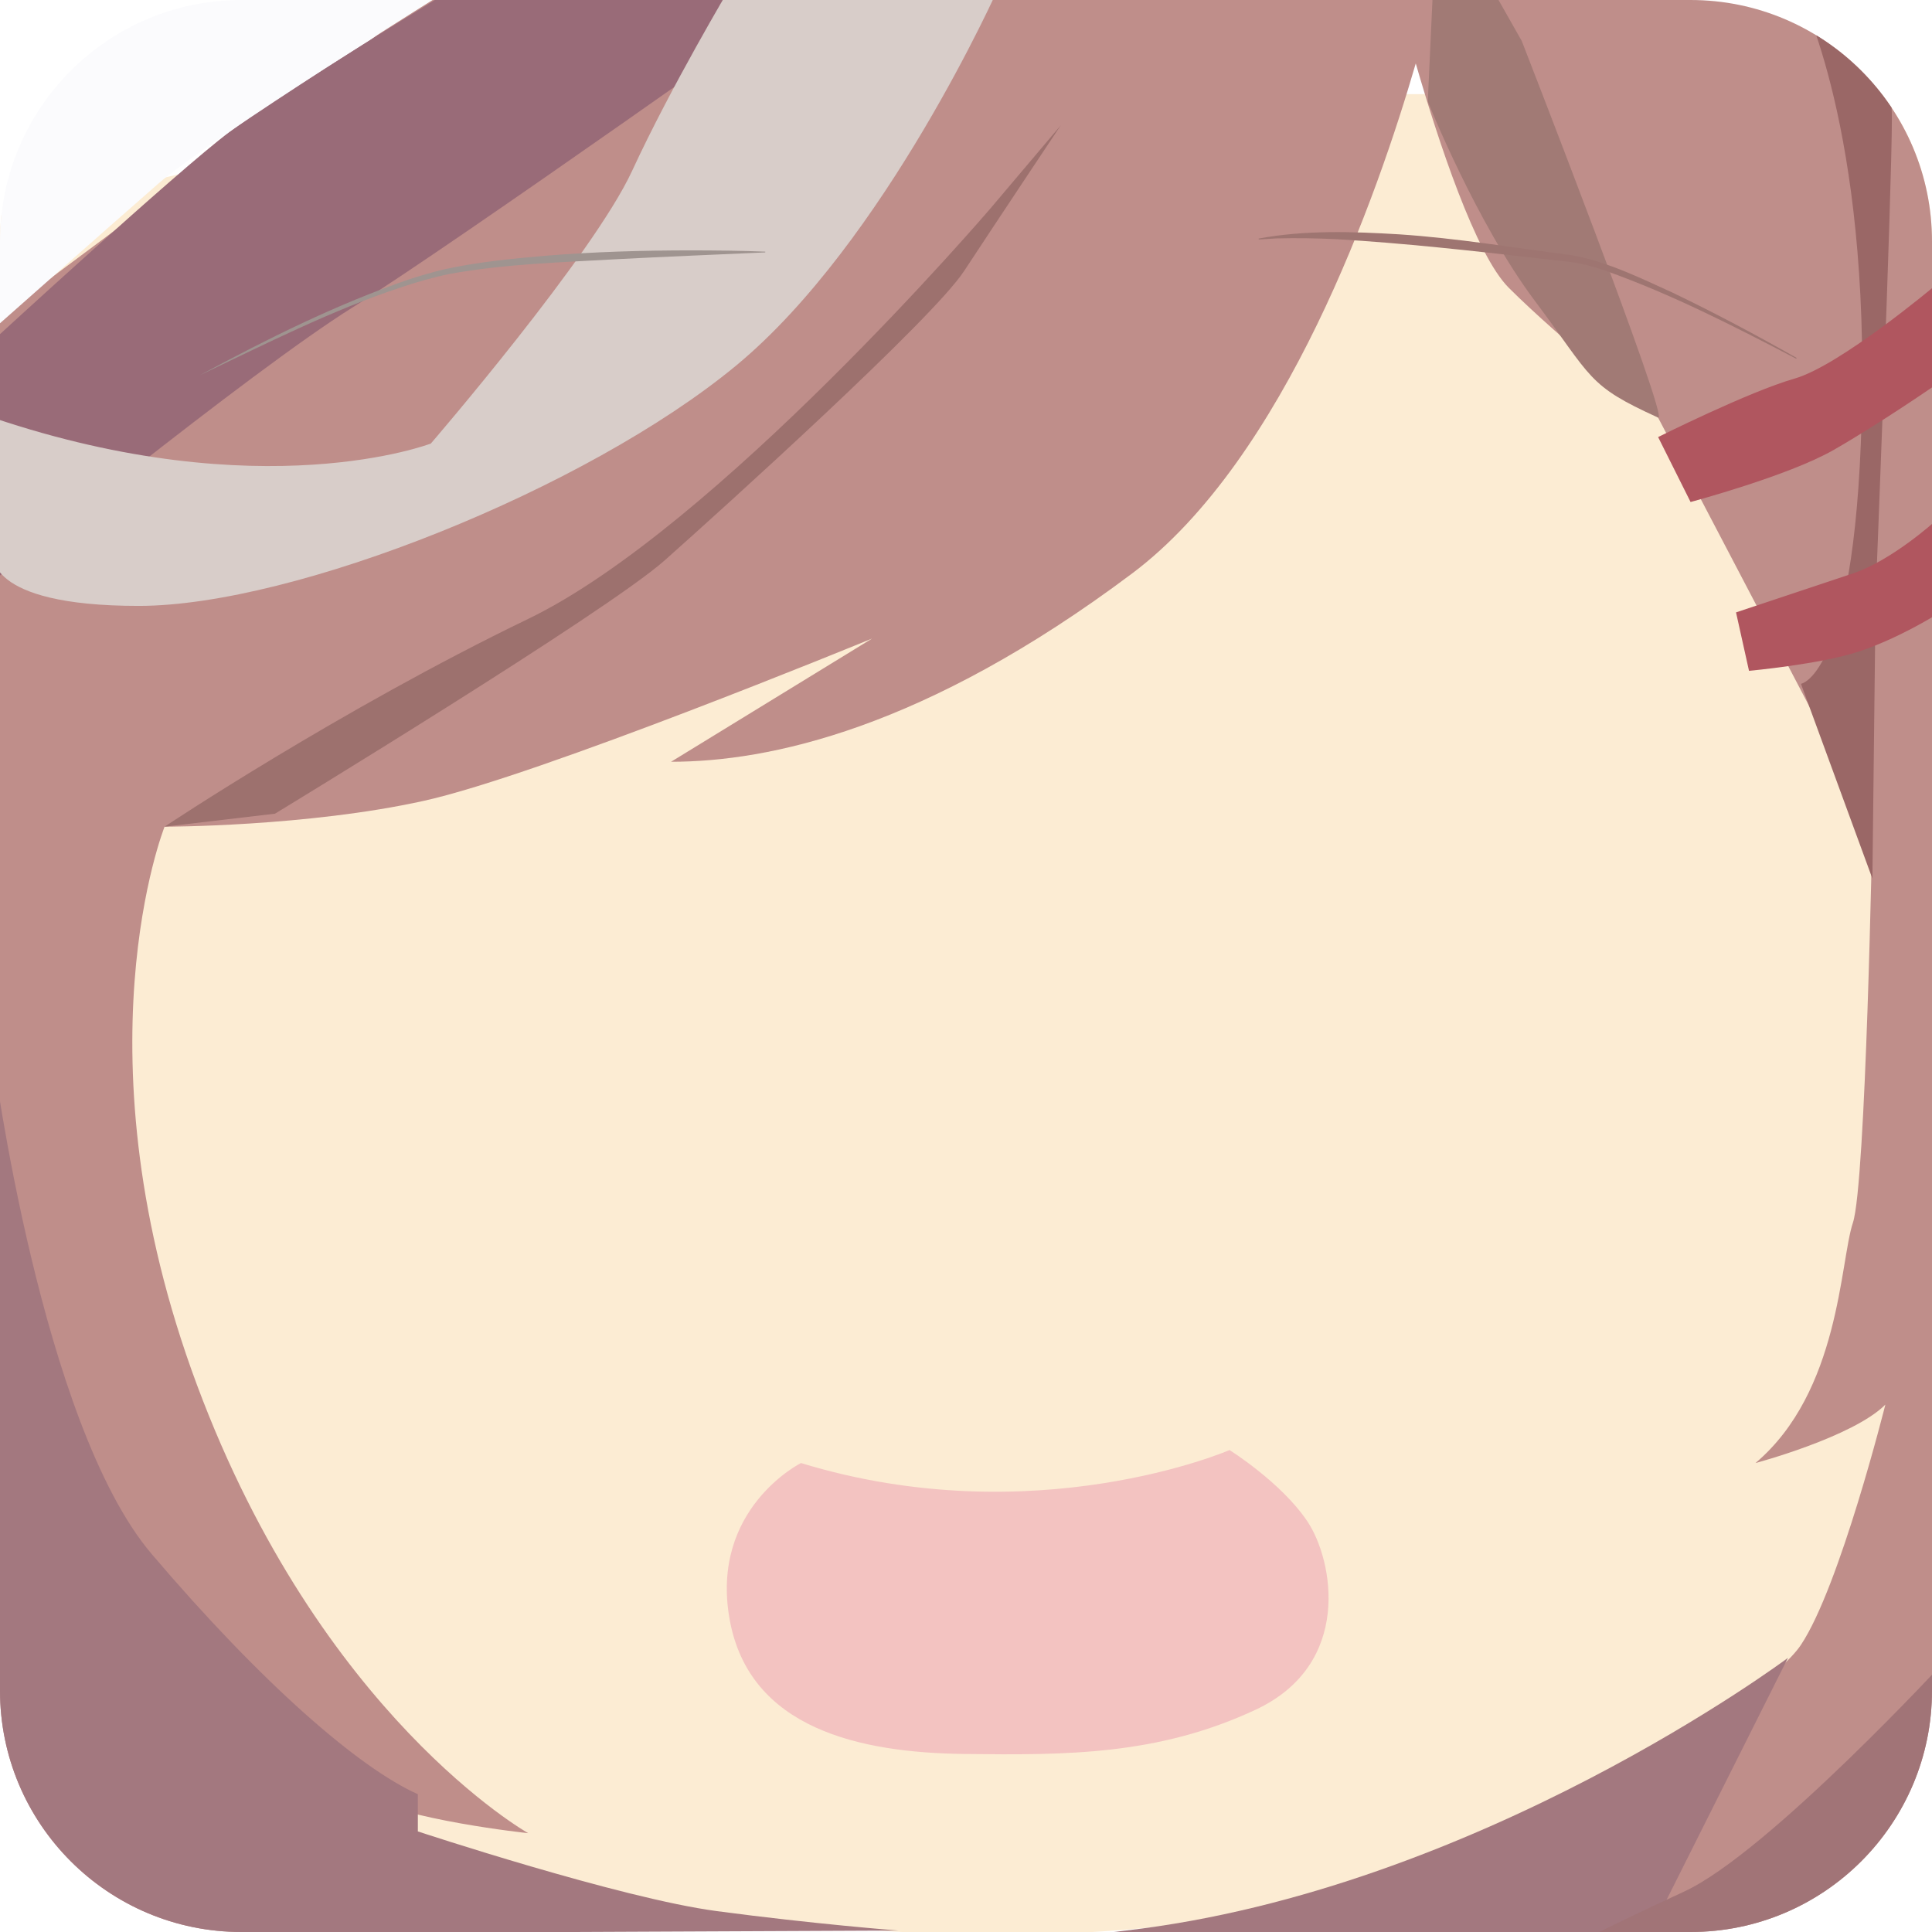
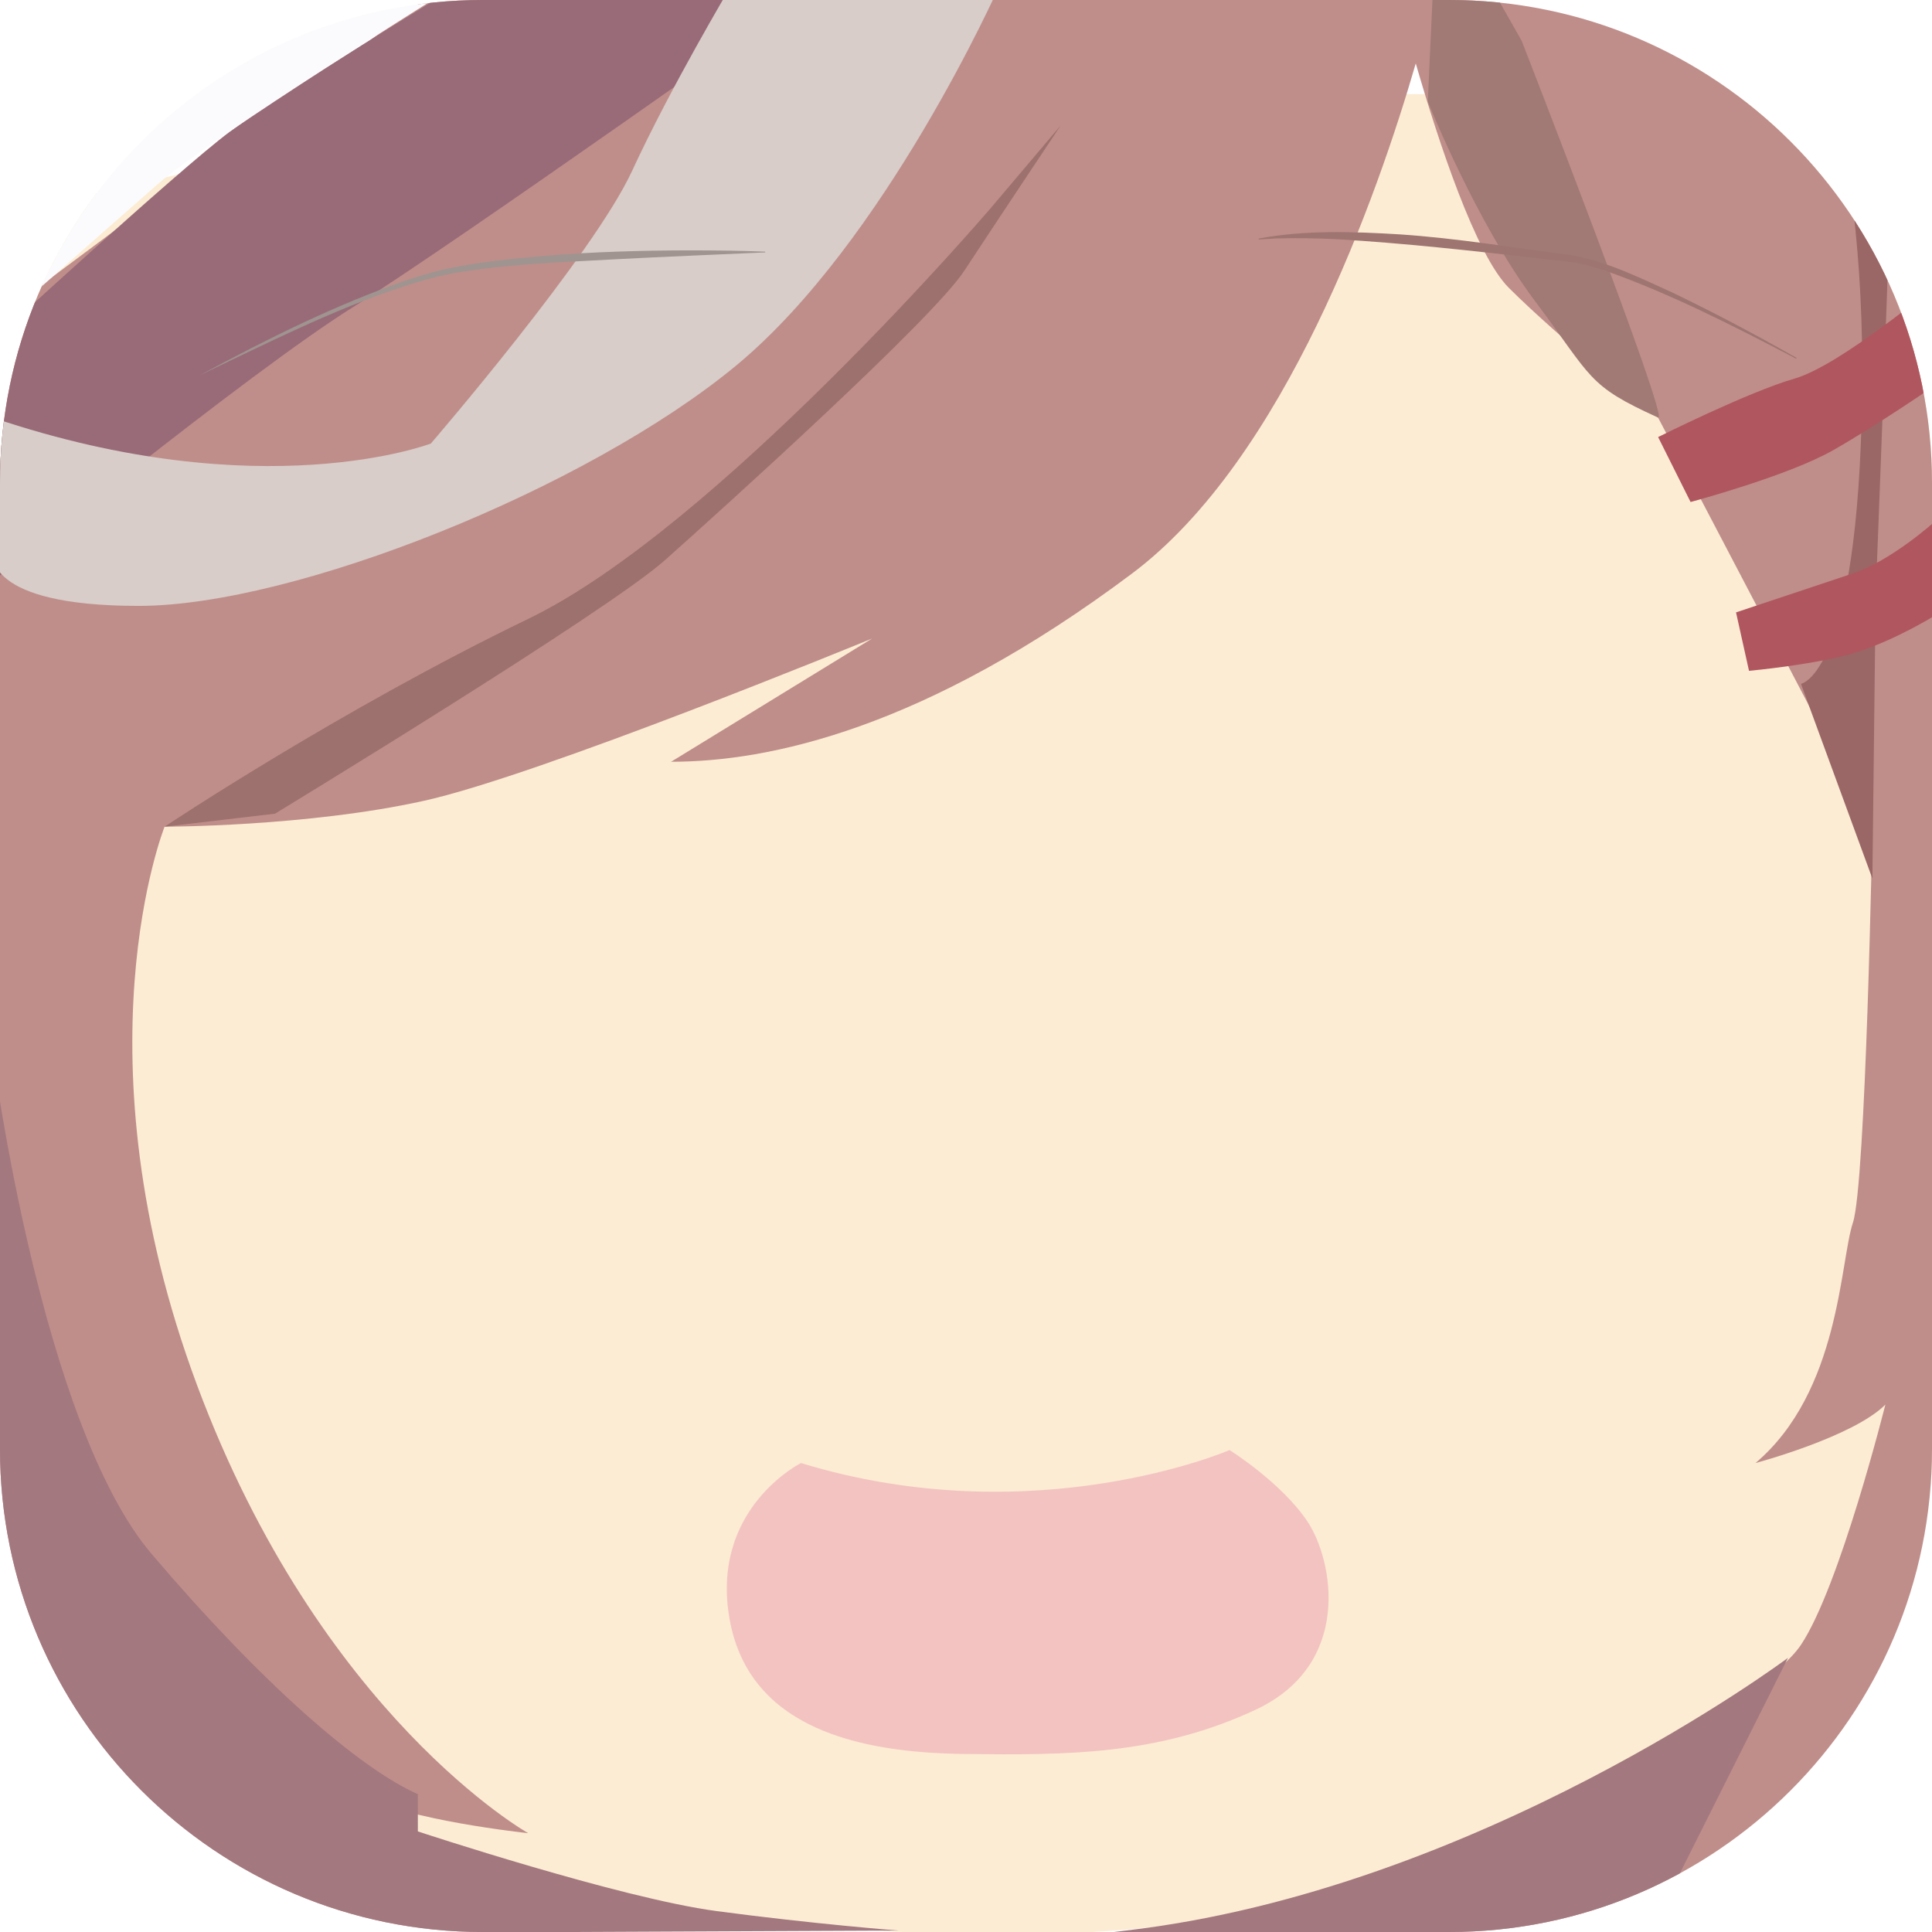
- <svg xmlns="http://www.w3.org/2000/svg" id="_图层_2" data-name="图层 2" viewBox="0 0 1024 1024">
+ <svg xmlns="http://www.w3.org/2000/svg" id="a" viewBox="0 0 1024 1024">
  <defs>
-     <style>
-       .cls-1 {
-         fill: #9f9490;
-       }
- 
-       .cls-1, .cls-2, .cls-3, .cls-4, .cls-5, .cls-6, .cls-7, .cls-8, .cls-9, .cls-10, .cls-11, .cls-12, .cls-13, .cls-14, .cls-15, .cls-16 {
-         stroke-width: 0px;
-       }
- 
-       .cls-2 {
-         fill: #fbfbfd;
-       }
- 
-       .cls-3 {
-         fill: #d8cdc9;
-       }
- 
-       .cls-4 {
-         fill: #9e99c2;
-       }
- 
-       .cls-5 {
-         fill: #9e7571;
-       }
- 
-       .cls-6 {
-         fill: #f3c3c1;
-       }
- 
-       .cls-7 {
-         fill: #a17477;
-       }
- 
-       .cls-8 {
-         fill: none;
-       }
- 
-       .cls-9 {
-         fill: #a3787f;
-       }
- 
-       .cls-10 {
-         fill: #9a6766;
-       }
- 
-       .cls-11 {
-         fill: #b0565f;
-       }
- 
-       .cls-12 {
-         fill: #fcecd3;
-       }
- 
-       .cls-17 {
-         clip-path: url(#clippath);
-       }
- 
-       .cls-13 {
-         fill: #a17a75;
-       }
- 
-       .cls-14 {
-         fill: #996b78;
-       }
- 
-       .cls-15 {
-         fill: #bf8e8a;
-       }
- 
-       .cls-16 {
-         fill: #9d716e;
-       }
-     </style>
-     <clipPath id="clippath">
-       <rect class="cls-8" width="1024" height="1024" rx="128" ry="128" />
+     <style>.c{fill:#9f9490;}.c,.d,.e,.f,.g,.h,.i,.j,.k,.l,.m,.n,.o,.p,.q,.r{stroke-width:0px;}.d{fill:#fbfbfd;}.e{fill:#d8cdc9;}.f{fill:#9e99c2;}.g{fill:#9e7571;}.h{fill:#f3c3c1;}.i{fill:#a17477;}.j{fill:none;}.s{clip-path:url(#b);}.k{fill:#a3787f;}.l{fill:#9a6766;}.m{fill:#b0565f;}.n{fill:#fcecd3;}.o{fill:#a17a75;}.p{fill:#996b78;}.q{fill:#bf8e8a;}.r{fill:#9d716e;}</style>
+     <clipPath id="b">
+       <rect class="j" width="1024" height="1024" rx="256" ry="256" />
    </clipPath>
  </defs>
-   <g id="_图层_13" data-name="图层 13">
-     <g class="cls-17">
-       <path class="cls-12" d="m214.58,971.62s125.92,52.48,309.04,53.77c183.12,1.3,320.79-53.77,424.04-143.25,103.25-89.48,127.34-237.47,127.34-237.47V49.88H281.69L-108.93,138.73l10.32,261.57L214.58,971.62Z" />
-       <path class="cls-6" d="m651.68,768.56s-103.25,44.74-227.15,6.88c0,0-48.18,24.09-37.86,82.6,10.32,58.51,69.57,70.93,124.27,71.6s102.88.67,154.5-23.42c51.62-24.09,41.3-79.16,27.53-99.81-13.77-20.65-41.3-37.86-41.3-37.86Z" />
-       <path class="cls-15" d="m1025.47-7.12v1032.5h-405.08s86.35-9.02,134.53-29.67c48.18-20.65,178.97-92.92,199.62-123.9,20.65-30.97,44.74-127.34,44.74-127.34-17.21,17.21-68.83,30.97-68.83,30.97,44.74-37.86,44.74-106.69,51.62-127.34,6.88-20.65,10.32-209.94,10.32-209.94l-113.57-216.82s-51.62-41.3-79.16-68.83c-17.55-17.55-37.31-77.61-49.28-118.88-20.2,69.52-69.21,209.49-150.33,270.31-110.13,82.6-192.73,99.81-244.36,99.81l106.55-65.32c-5.33,2.17-176.35,72.41-237.34,85.97-61.95,13.77-137.67,13.77-137.67,13.77,0,0-48.18,120.46,17.21,295.98,65.39,175.52,175.52,237.47,175.52,237.47,0,0-65.39-6.88-89.48-20.65l70.66,74.41H-3.58V170.12L297.18-54,759.57-7.3l265.9.17Z" />
-       <g>
-         <path class="cls-9" d="m-3.59,560.14s25.44,194.65,83.95,263.48c58.51,68.83,110.13,113.57,141.11,127.34v19.73s107.03,35.38,158.32,42.22c51.62,6.88,96.37,10.32,96.37,10.32l-479.74,2.15v-465.24Z" />
-         <path class="cls-9" d="m947.66,878.69s-164.35,123.01-351.05,144.55c-178.97,20.65,277.45,2.15,277.45,2.15l73.6-146.7Z" />
-         <path class="cls-10" d="m985.52-12.7s17.21,37.86,17.21,75.72-8.6,252.97-8.6,252.97l-1.72,149.7-37.86-103.25s30.43-4.4,32.42-153.63c2-149.23-34.82-215.98-34.82-215.98l33.37-5.53Z" />
-         <path class="cls-14" d="m432.71-7.11s-190.59,135.52-245.66,169.94C131.98,197.24-3.59,307.95-3.59,307.95v-127.57s97.72-89.83,125.25-110.48C149.19,49.25,242.1-7.11,242.1-7.11h190.62Z" />
-         <path class="cls-16" d="m524.33,111.2s-144.55,168.64-244.36,216.82c-99.81,48.18-192.73,110.13-192.73,110.13l58.51-6.88s175.52-106.69,206.5-134.22c30.97-27.53,141.87-127.69,158.7-153.33s51.25-77.26,51.25-77.26l-37.86,44.74Z" />
-         <path class="cls-13" d="m759.57-7.3l-2.81,61.09s25.7,64.29,56.68,105.59c30.97,41.3,27.53,44.74,65.39,61.95,6.88,3.44-72.27-199.62-72.27-199.62l-42.95-75.72-4.03,46.7" />
-         <path class="cls-7" d="m1032.42,878.69s-95.08,103.25-139.83,123.9c-44.74,20.65-62.52,30.42-62.52,30.42l195.39-7.62,6.95-146.7Z" />
-       </g>
-       <g>
-         <path class="cls-11" d="m1025.47,151.54s-50.27,42.26-74.37,49.14c-24.09,6.88-72.27,30.97-72.27,30.97l17.21,34.42s51.62-13.77,75.72-27.53c24.09-13.77,53.72-34.21,53.72-34.21v-52.79Z" />
-         <path class="cls-11" d="m1025.47,276.42s-22.74,20.63-43.39,27.51l-61.95,20.65,6.88,30.97s37.86-3.44,58.51-10.32c20.65-6.88,39.95-18.96,39.95-18.96v-49.85Z" />
-       </g>
-       <path class="cls-3" d="m529.49-7.11s-60.22,135.52-139.38,200.91c-79.16,65.39-234.03,127.34-316.63,127.34S-3.59,293.28-3.59,293.28l-.08-71.85c142.54,48.08,232.02,13.66,232.02,13.66,0,0,86.04-99.81,106.69-144.55,20.65-44.74,52.22-97.66,52.22-97.66h142.23Z" />
-       <g>
-         <path class="cls-2" d="m240.63-7.11S111.33,73.34,83.8,97.43C56.27,121.52-3.59,174.51-3.59,174.51V33.75S40.71-8.41,58.81-7.11s181.82,0,181.82,0Z" />
-         <path class="cls-4" d="m58.81-7.11S12.27,1.05-3.59,33.75c-15.86,32.71-5.53-53.34-5.53-53.34l79.16-10.32-11.22,22.8Z" />
-       </g>
-       <g>
-         <path class="cls-1" d="m106.08,198.79c35.7-19.22,72.17-37.48,110.61-50.69,6.02-1.96,12.67-3.9,18.84-5.37,17.51-3.85,35.43-5.59,53.24-7.15,25.82-2.12,52-2.88,77.88-2.88,12.99.03,25.97.14,38.95.68,0,0,0,.4,0,.4-23.14,1.04-55,2.35-77.74,3.55-29.75,1.73-59.98,2.49-89.33,7.82-8.54,1.73-17.36,4.25-25.62,7.03-36.77,12.05-72.61,30.38-106.83,46.62h0Z" />
-         <path class="cls-5" d="m952.02,190.13c-32.81-17.16-66.05-34.2-100.97-46.6-5.82-1.93-11.74-3.73-17.65-4.53l-18.44-2.12c-35.32-4.05-70.68-7.98-106.13-10.08-10.55-.52-21.8-.72-32.39-.43-3.07.22-6.16.4-9.26.56,0,0-.07-.49-.07-.49,24.49-4.56,49.68-3.72,74.43-2.24,30.74,2.02,61.8,7.24,92.36,11.21,18.56,3.54,35.52,11.94,52.52,19.66,22.38,10.72,44.25,22.4,65.83,34.62,0,0-.24.44-.24.44h0Z" />
-       </g>
-     </g>
+   <g class="s">
+     <path class="n" d="m214.58,971.62s125.92,52.48,309.04,53.77c183.12,1.3,320.79-53.77,424.04-143.25,103.25-89.48,127.34-237.47,127.34-237.47V49.88H281.69L-108.93,138.73l10.32,261.57L214.58,971.62Z" />
+     <path class="h" d="m651.68,768.56s-103.25,44.74-227.15,6.88c0,0-48.18,24.09-37.86,82.6,10.32,58.51,69.57,70.93,124.27,71.6s102.88.67,154.5-23.42c51.62-24.09,41.3-79.16,27.53-99.81-13.77-20.65-41.3-37.86-41.3-37.86Z" />
+     <path class="q" d="m1025.47-7.12v1032.5h-405.08s86.35-9.02,134.53-29.67c48.18-20.65,178.97-92.92,199.62-123.9,20.65-30.97,44.74-127.34,44.74-127.34-17.21,17.21-68.83,30.97-68.83,30.97,44.74-37.86,44.74-106.69,51.62-127.34,6.88-20.65,10.32-209.94,10.32-209.94l-113.57-216.82s-51.62-41.3-79.16-68.83c-17.55-17.55-37.31-77.61-49.28-118.88-20.2,69.52-69.21,209.49-150.33,270.31-110.13,82.6-192.73,99.81-244.36,99.81l106.55-65.32c-5.33,2.17-176.35,72.41-237.34,85.97-61.95,13.77-137.67,13.77-137.67,13.77,0,0-48.18,120.46,17.21,295.98,65.39,175.52,175.52,237.47,175.52,237.47,0,0-65.39-6.88-89.48-20.65l70.66,74.41H-3.58V170.12L297.18-54,759.57-7.3l265.9.17Z" />
+     <path class="k" d="m-3.59,560.14s25.44,194.65,83.95,263.48c58.51,68.83,110.13,113.57,141.11,127.34v19.73s107.03,35.38,158.32,42.22c51.62,6.88,96.37,10.32,96.37,10.32l-479.74,2.15v-465.24Z" />
+     <path class="k" d="m947.66,878.69s-164.35,123.01-351.05,144.55c-178.97,20.65,277.45,2.15,277.45,2.15l73.6-146.7Z" />
+     <path class="l" d="m985.52-12.7s17.21,37.86,17.21,75.72-8.6,252.97-8.6,252.97l-1.72,149.7-37.86-103.25s30.43-4.4,32.42-153.63c2-149.23-34.82-215.98-34.82-215.98l33.37-5.53Z" />
+     <path class="p" d="m432.71-7.11s-190.59,135.52-245.66,169.94C131.98,197.24-3.59,307.95-3.59,307.95v-127.57s97.72-89.83,125.25-110.48C149.19,49.25,242.1-7.11,242.1-7.11h190.62Z" />
+     <path class="r" d="m524.33,111.2s-144.55,168.64-244.36,216.82c-99.81,48.18-192.73,110.13-192.73,110.13l58.51-6.88s175.52-106.69,206.5-134.22c30.97-27.53,141.87-127.69,158.7-153.33,16.83-25.64,51.25-77.26,51.25-77.26l-37.86,44.74Z" />
+     <path class="o" d="m759.57-7.3l-2.81,61.09s25.7,64.29,56.68,105.59c30.97,41.3,27.53,44.74,65.39,61.95,6.88,3.44-72.27-199.62-72.27-199.62l-42.95-75.72-4.03,46.7" />
+     <path class="i" d="m1032.42,878.69s-95.08,103.25-139.83,123.9c-44.74,20.65-62.52,30.42-62.52,30.42l195.39-7.62,6.95-146.7Z" />
+     <path class="m" d="m1025.47,151.54s-50.27,42.26-74.37,49.14c-24.09,6.88-72.27,30.97-72.27,30.97l17.21,34.42s51.62-13.77,75.72-27.53c24.09-13.77,53.72-34.21,53.72-34.21v-52.79Z" />
+     <path class="m" d="m1025.47,276.42s-22.74,20.63-43.39,27.51c-20.65,6.88-61.95,20.65-61.95,20.65l6.88,30.97s37.86-3.44,58.51-10.32c20.65-6.88,39.95-18.96,39.95-18.96v-49.85Z" />
+     <path class="e" d="m529.49-7.11s-60.22,135.52-139.38,200.91c-79.16,65.39-234.03,127.34-316.63,127.34S-3.59,293.28-3.59,293.28l-.08-71.85c142.54,48.08,232.02,13.66,232.02,13.66,0,0,86.04-99.81,106.69-144.55,20.65-44.74,52.22-97.66,52.22-97.66h142.23Z" />
+     <path class="d" d="m240.63-7.11S111.33,73.34,83.8,97.43C56.27,121.52-3.59,174.51-3.59,174.51V33.75S40.71-8.41,58.81-7.11s181.82,0,181.82,0Z" />
+     <path class="f" d="m58.81-7.11S12.27,1.05-3.59,33.75c-15.86,32.71-5.53-53.34-5.53-53.34l79.16-10.32-11.22,22.8Z" />
+     <path class="c" d="m106.08,198.79c35.7-19.22,72.17-37.48,110.61-50.69,6.02-1.96,12.67-3.9,18.84-5.37,17.51-3.85,35.43-5.59,53.24-7.15,25.82-2.12,52-2.88,77.88-2.88,12.99.03,25.97.14,38.95.68v.4c-23.14,1.04-55,2.35-77.74,3.55-29.75,1.73-59.98,2.49-89.33,7.82-8.54,1.73-17.36,4.25-25.62,7.03-36.77,12.05-72.61,30.38-106.83,46.62h0Z" />
+     <path class="g" d="m952.02,190.13c-32.81-17.16-66.05-34.2-100.97-46.6-5.82-1.93-11.74-3.73-17.65-4.53l-18.44-2.12c-35.32-4.05-70.68-7.98-106.13-10.08-10.55-.52-21.8-.72-32.39-.43-3.07.22-6.16.4-9.26.56l-.07-.49c24.49-4.56,49.68-3.72,74.43-2.24,30.74,2.02,61.8,7.24,92.36,11.21,18.56,3.54,35.52,11.94,52.52,19.66,22.38,10.72,44.25,22.4,65.83,34.62,0,0-.24.44-.24.44h0Z" />
  </g>
</svg>
